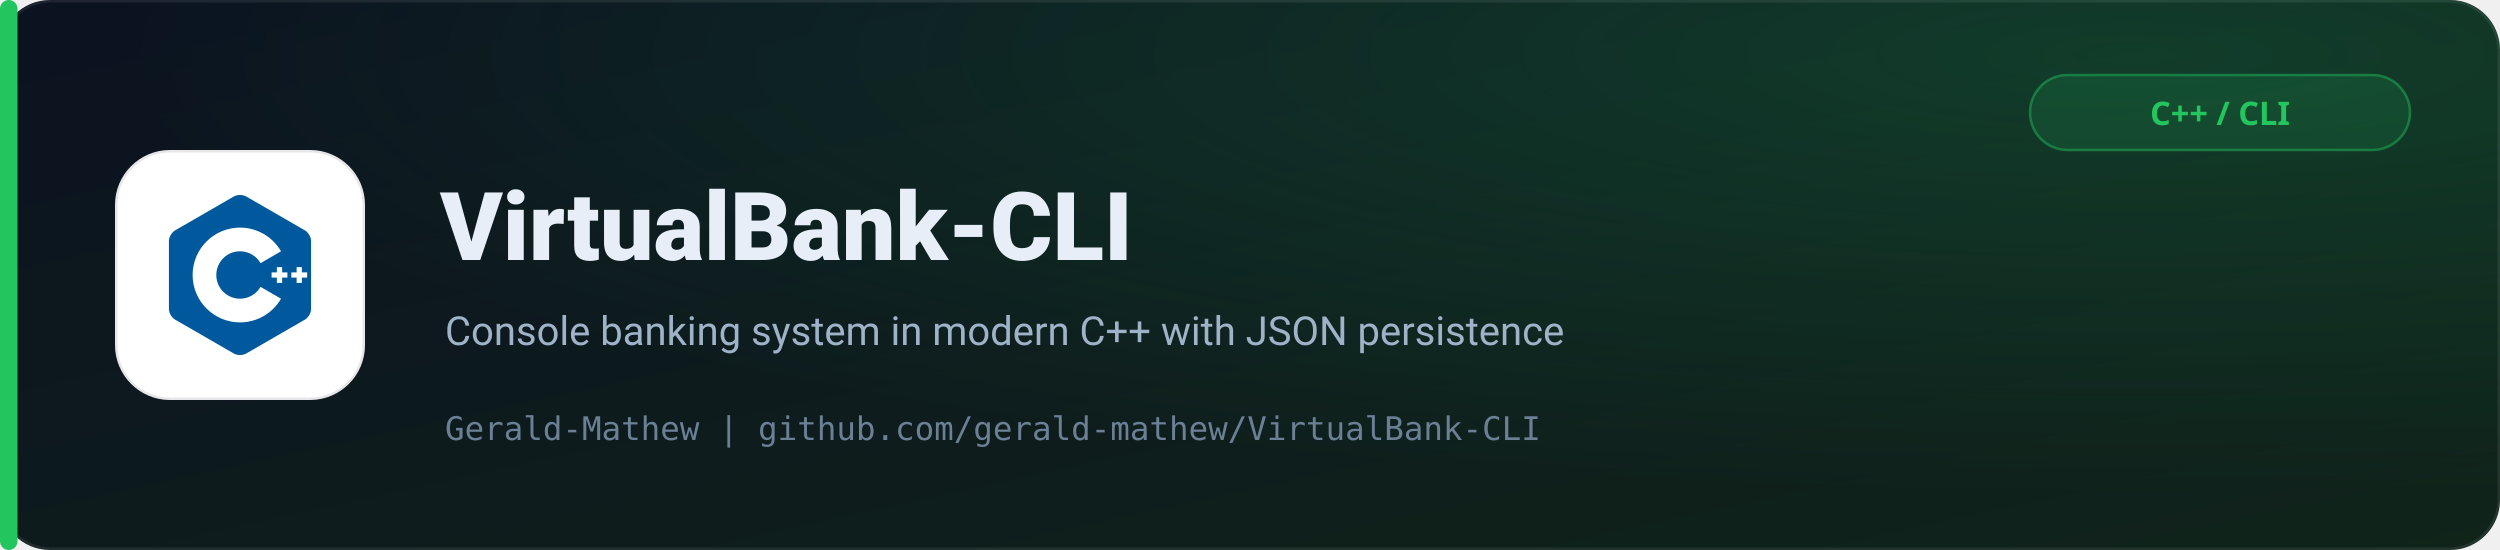
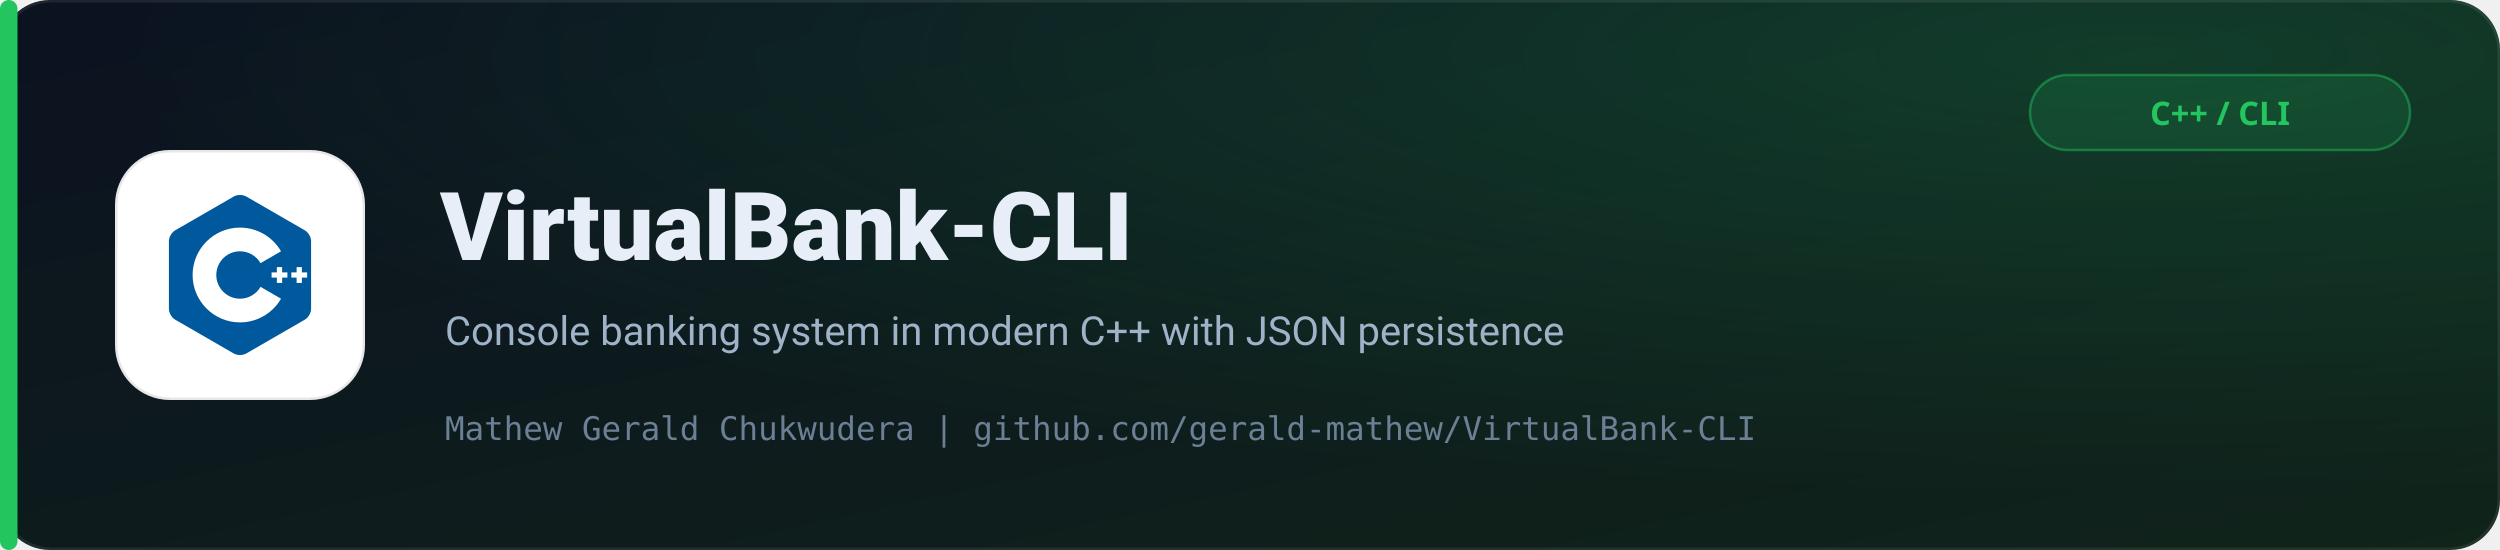
<svg xmlns="http://www.w3.org/2000/svg" width="1000" height="220" viewBox="0 0 1000 220" role="img" aria-label="VirtualBank-CLI">
  <defs>
    <linearGradient id="bg" x1="0" y1="0" x2="1" y2="1">
      <stop offset="0" stop-color="#0b1220" />
      <stop offset="1" stop-color="#10241a" />
    </linearGradient>
    <radialGradient id="glow" cx="0.85" cy="0.1" r="0.8">
      <stop offset="0" stop-color="#22c55e" stop-opacity="0.20" />
      <stop offset="1" stop-color="#22c55e" stop-opacity="0" />
    </radialGradient>
  </defs>
  <rect width="1000" height="220" rx="20" fill="url(#bg)" />
  <rect width="1000" height="220" rx="20" fill="url(#glow)" />
  <rect x="0.5" y="0.5" width="999" height="219" rx="20" fill="none" stroke="#ffffff" stroke-opacity="0.08" />
  <rect x="0" y="0" width="7" height="220" rx="3.5" fill="#22c55e" />
  <g transform="translate(46 60)">
    <rect width="100" height="100" rx="22" fill="#ffffff" />
    <rect x="0.5" y="0.5" width="99" height="99" rx="21.5" fill="none" stroke="#0b1220" stroke-opacity="0.10" />
    <g transform="translate(18 18) scale(2.6667)" fill="#00599C">
      <path fill-rule="evenodd" clip-rule="evenodd" d="M22.394 6c-.167-.29-.398-.543-.652-.69L12.926.22c-.509-.294-1.34-.294-1.848 0L2.26 5.31c-.508.293-.923 1.013-.923 1.6v10.18c0 .294.104.62.271.91.167.29.398.543.652.69l8.816 5.09c.508.293 1.34.293 1.848 0l8.816-5.09c.254-.147.485-.4.652-.69.167-.29.27-.616.27-.91V6.91c.003-.294-.1-.62-.268-.91zM12 19.11c-3.92 0-7.109-3.19-7.109-7.11 0-3.92 3.19-7.11 7.11-7.11a7.133 7.133 0 016.156 3.553l-3.076 1.78a3.567 3.567 0 00-3.08-1.78A3.56 3.56 0 008.444 12 3.56 3.56 0 0012 15.555a3.57 3.57 0 003.08-1.778l3.078 1.78A7.135 7.135 0 0112 19.11zm7.11-6.715h-.79v.79h-.79v-.79h-.79v-.79h.79v-.79h.79v.79h.79zm2.962 0h-.79v.79h-.79v-.79h-.79v-.79h.79v-.79h.79v.79h.79z" />
    </g>
  </g>
  <rect x="812" y="30" width="152" height="30" rx="15" fill="#22c55e" fill-opacity="0.14" stroke="#22c55e" stroke-opacity="0.45" />
  <text x="888" y="50" text-anchor="middle" font-family="ui-sans-serif, system-ui, sans-serif" font-size="13" font-weight="600" fill="#22c55e">C++ / CLI</text>
  <text x="176" y="104" font-family="ui-sans-serif, system-ui, -apple-system, Segoe UI, Roboto, sans-serif" font-size="38" font-weight="800" fill="#e8eef7">VirtualBank-CLI</text>
  <text x="178" y="138" font-family="ui-sans-serif, system-ui, -apple-system, Segoe UI, Roboto, sans-serif" font-size="16" fill="#9fb3c8">Console banking system in modern C++ with JSON persistence</text>
-   <text x="178" y="176" font-family="ui-monospace, SFMono-Regular, Menlo, monospace" font-size="13" fill="#6b7f95">Gerald-Mathew  |  github.com/gerald-mathew/VirtualBank-CLI</text>
+   <text x="178" y="176" font-family="ui-monospace, SFMono-Regular, Menlo, monospace" font-size="13" fill="#6b7f95">Mathew Gerald Chukwudera  |  github.com/gerald-mathew/VirtualBank-CLI</text>
</svg>
